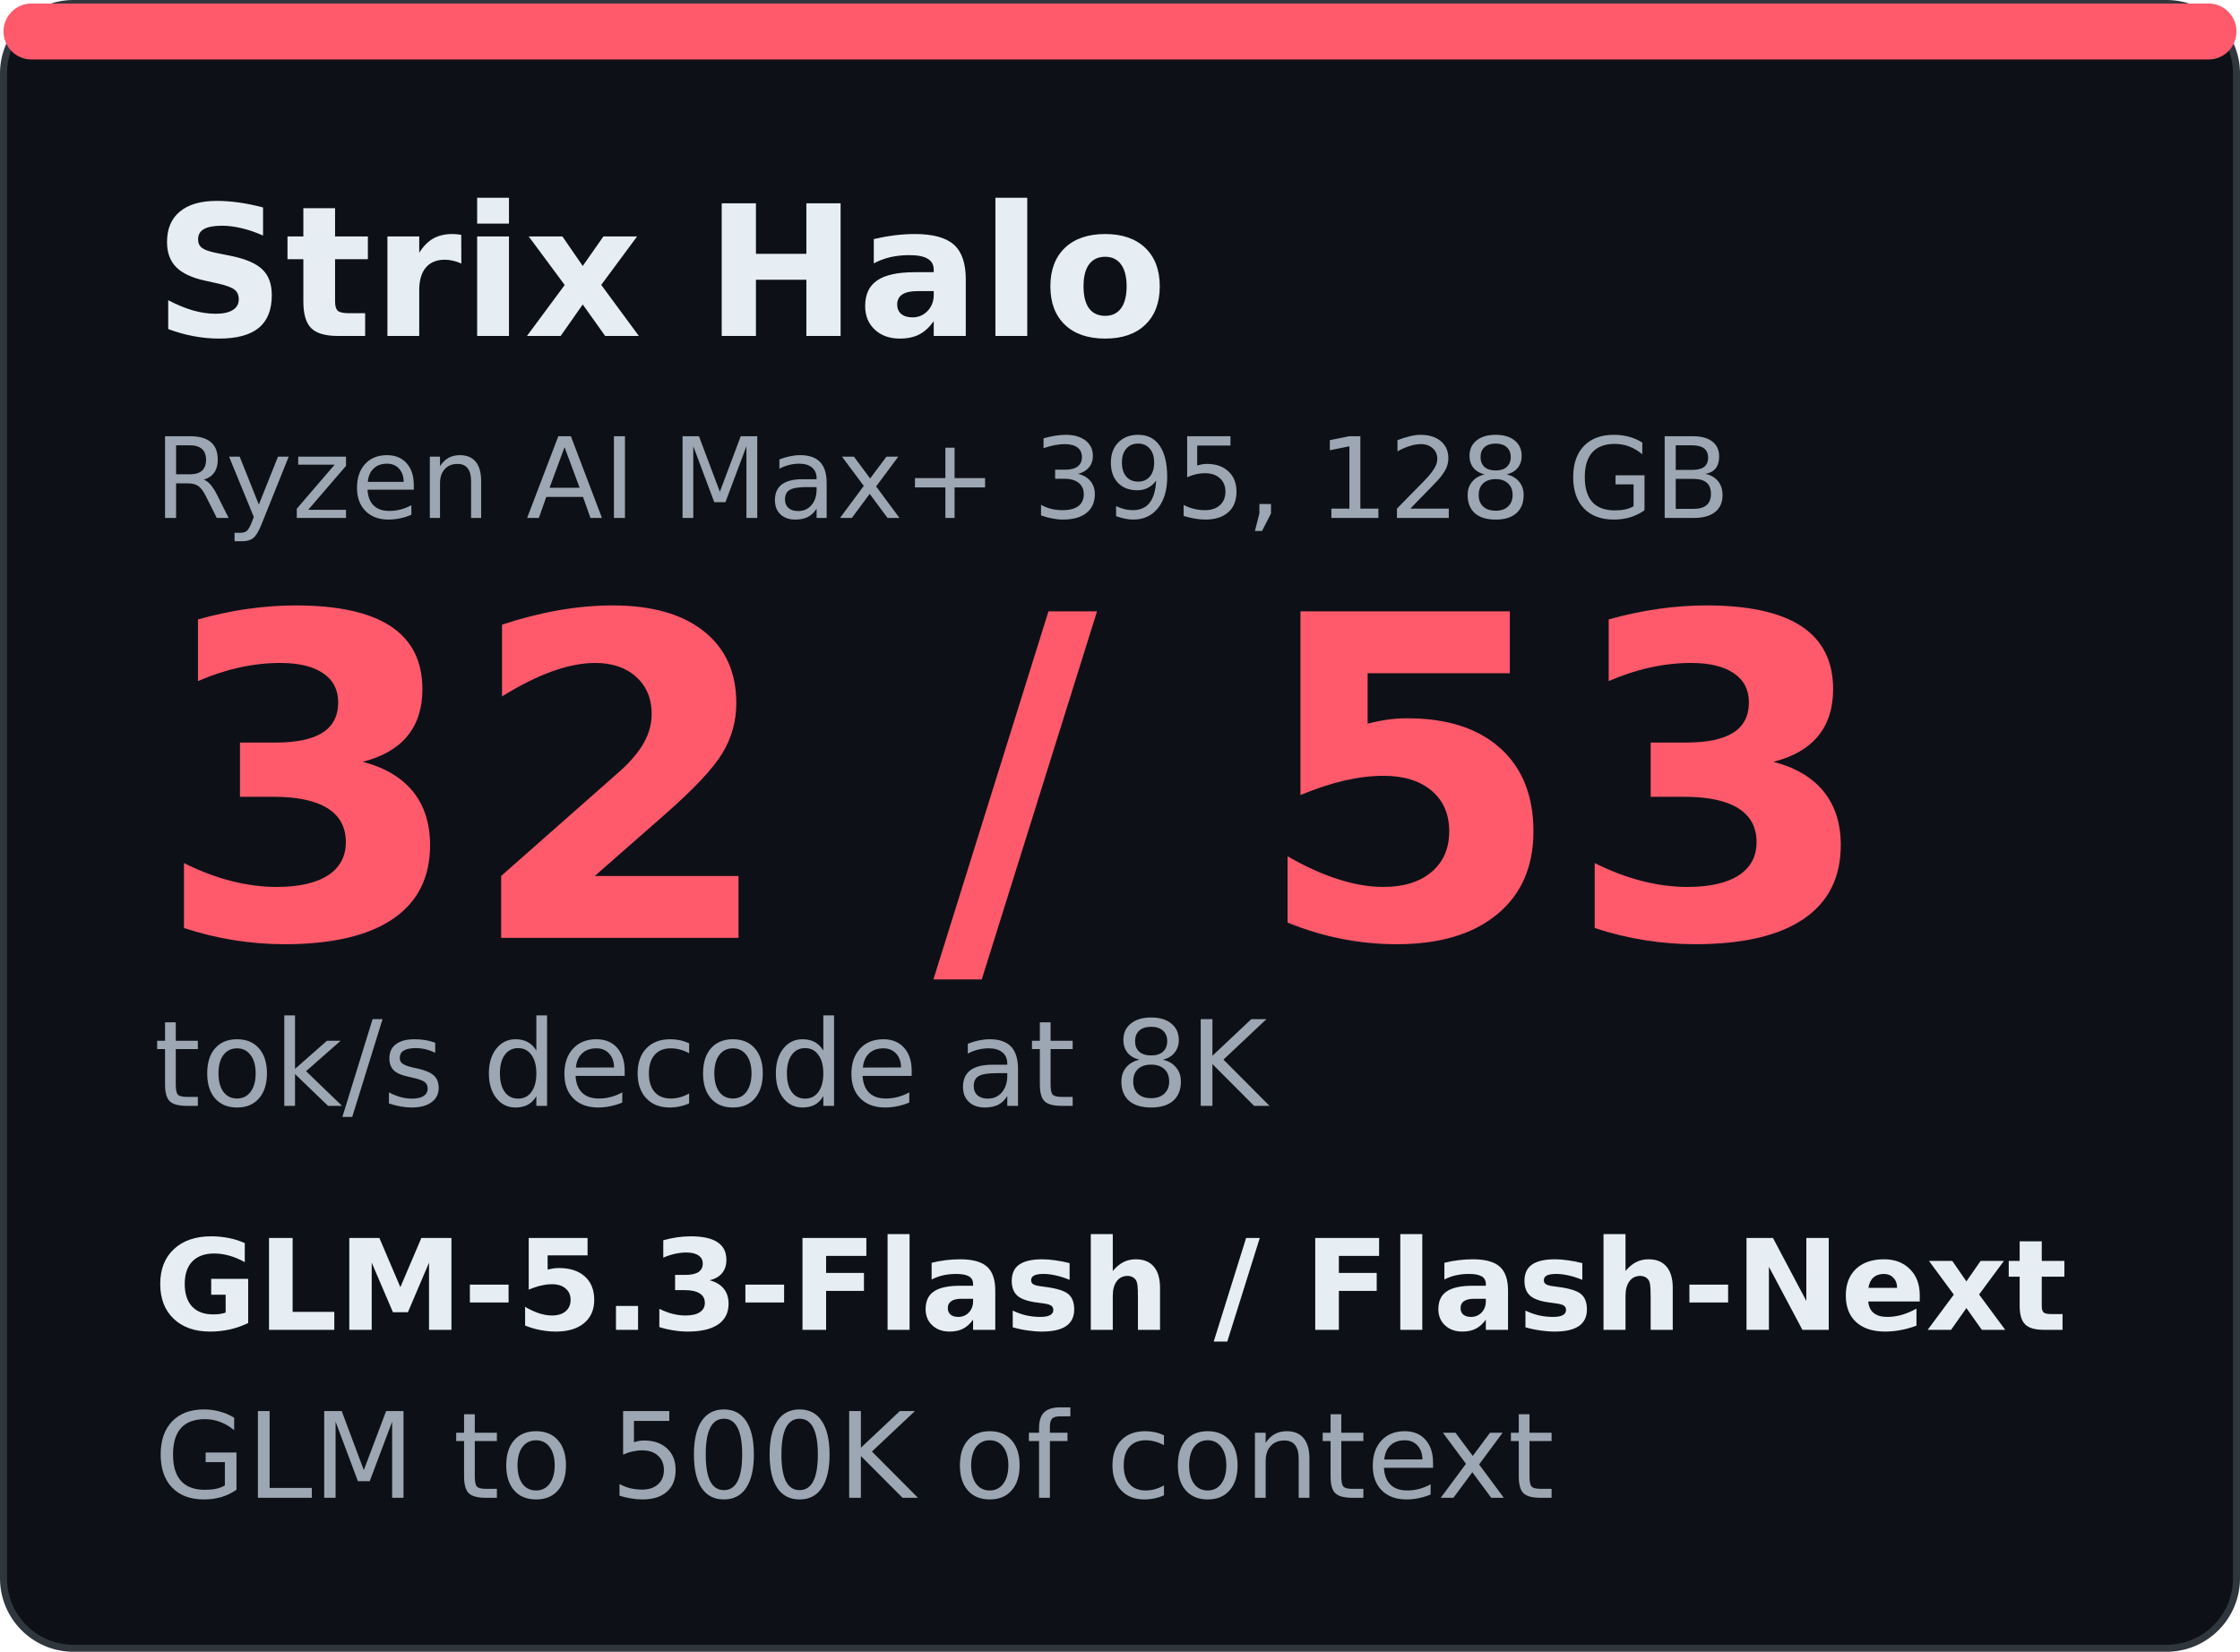
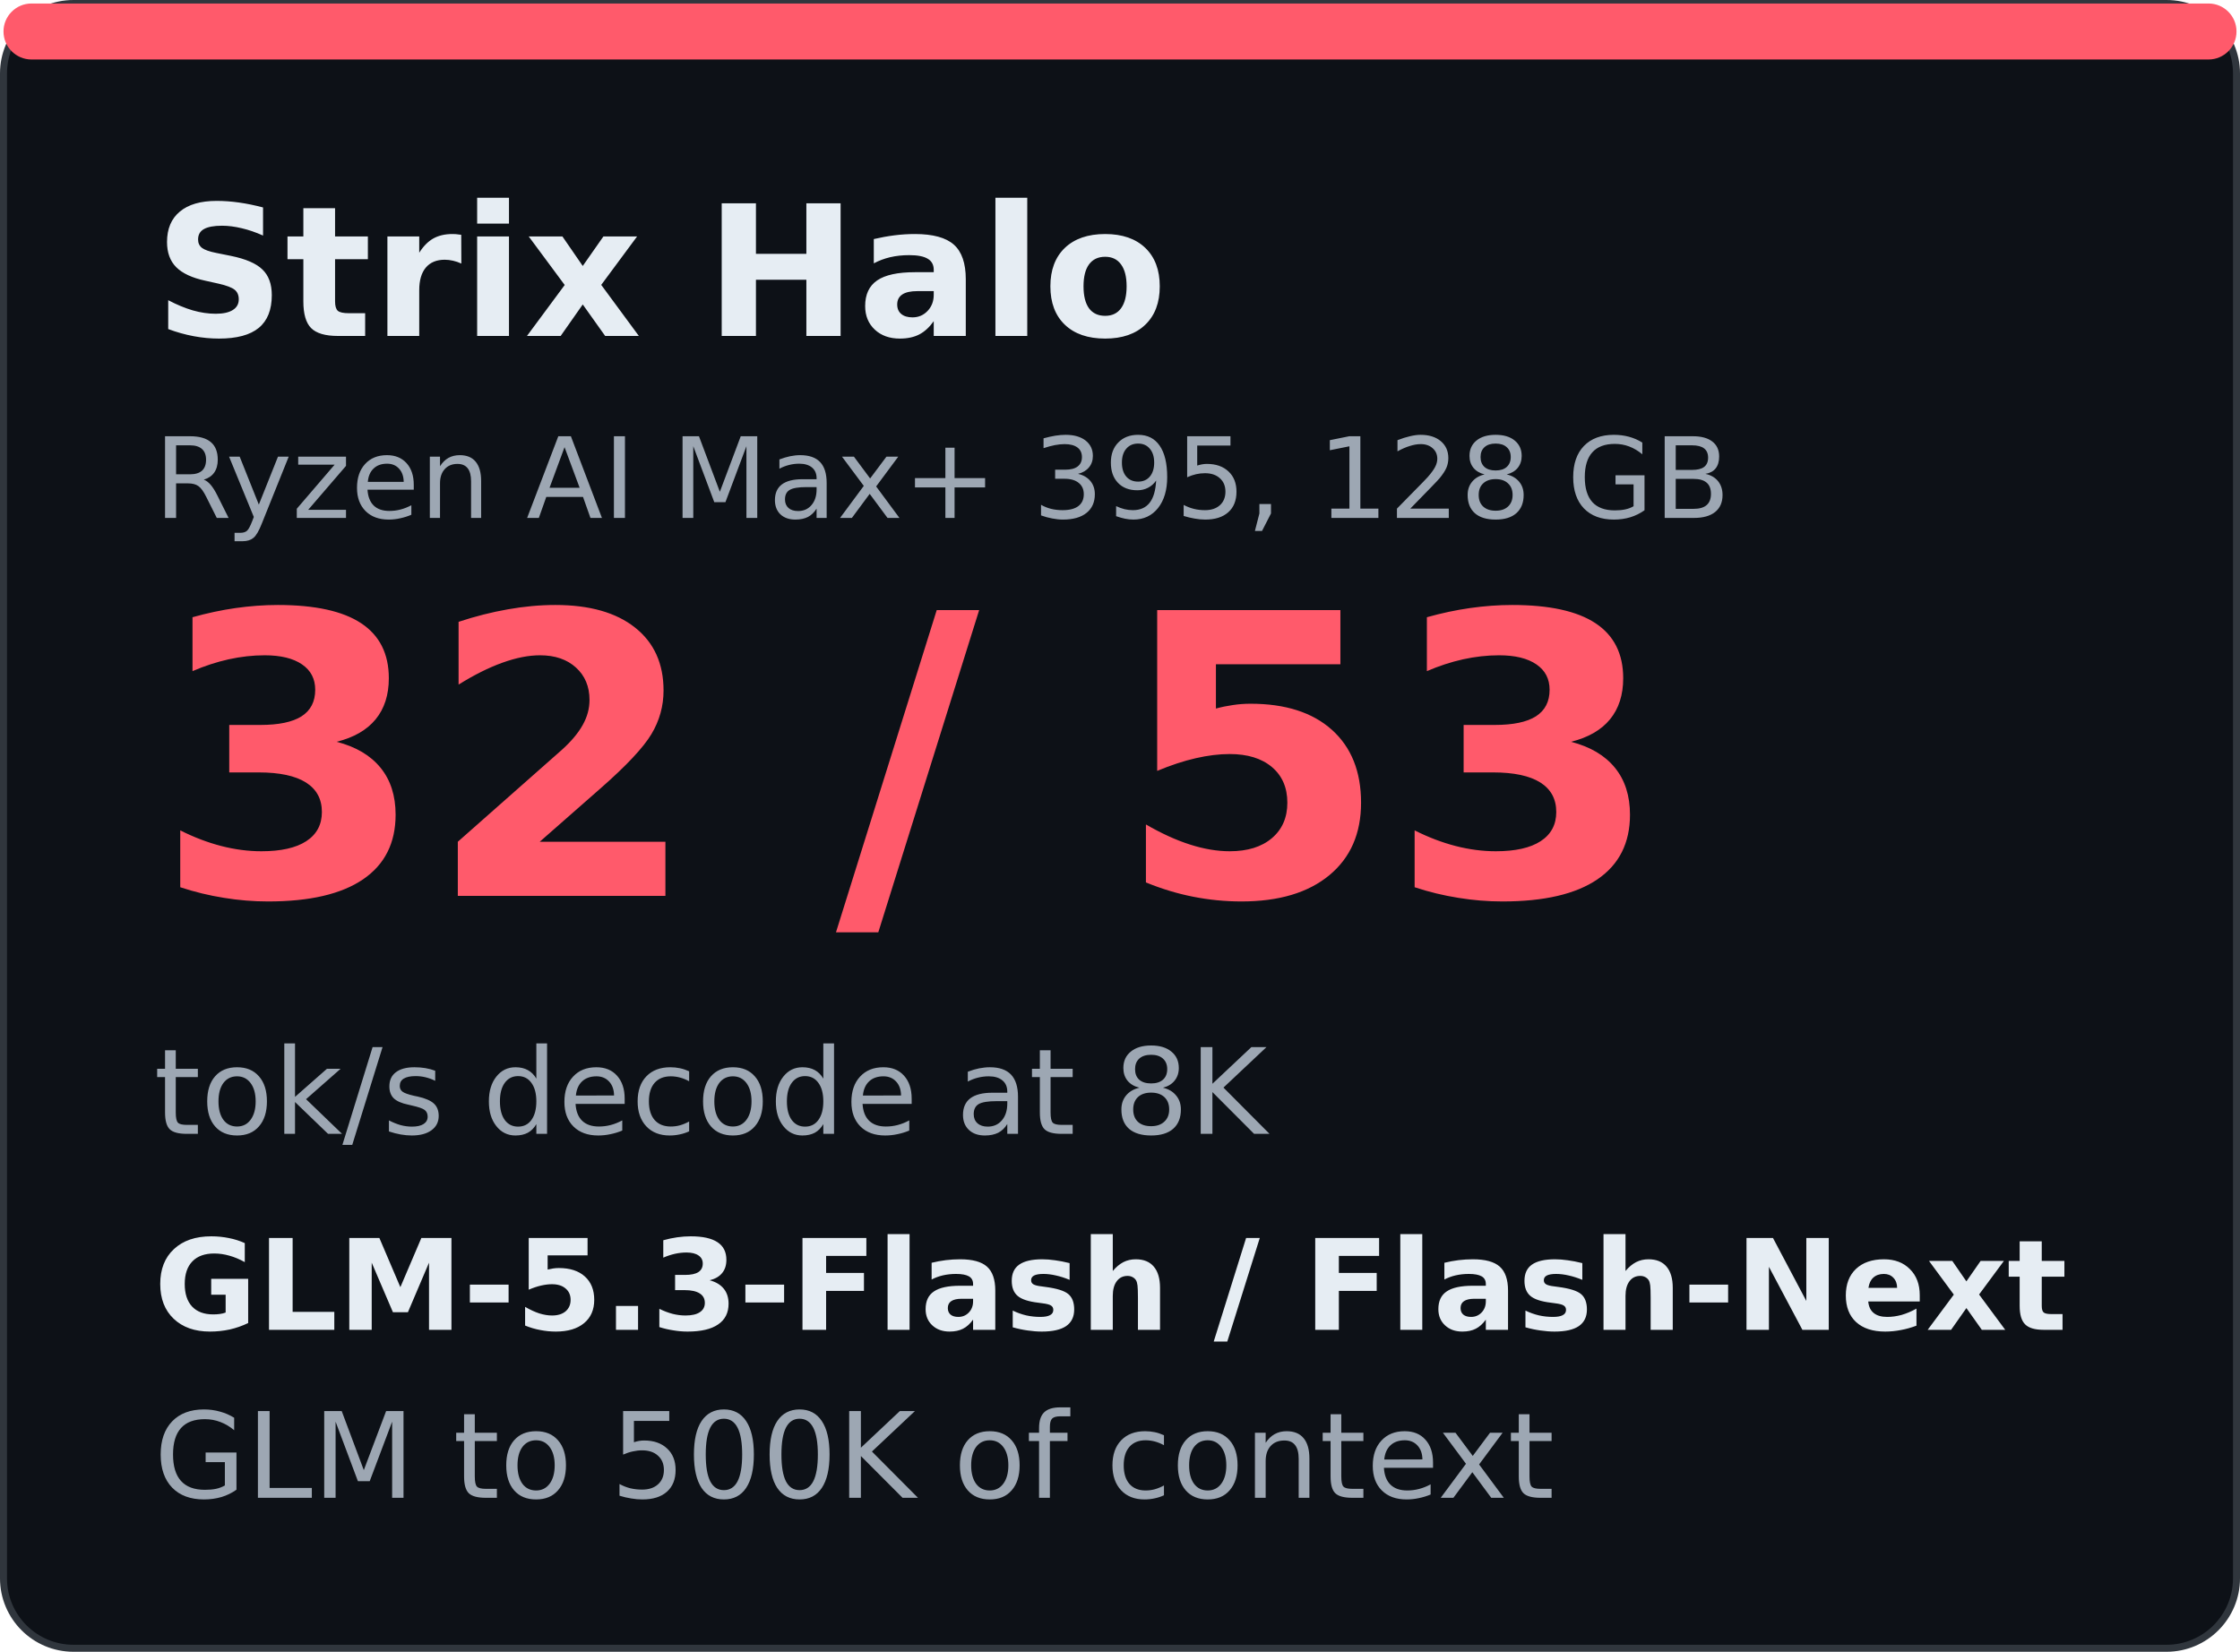
<svg xmlns="http://www.w3.org/2000/svg" width="320" height="236" viewBox="0 0 320 236" font-family="-apple-system,'Segoe UI','Ubuntu Sans','DejaVu Sans',Helvetica,Arial,sans-serif">
  <rect x="0.5" y="0.5" width="319" height="235" rx="10" fill="#0D1117" stroke="#30363D" />
  <rect x="0.5" y="0.5" width="319" height="8" rx="4" fill="#FF5A6B" />
  <text x="22.0" y="48.0" fill="#E6EDF3" font-size="26" text-anchor="start" font-weight="700">Strix Halo</text>
  <text x="22.0" y="74.0" fill="#9DA7B3" font-size="16" text-anchor="start" font-weight="400">Ryzen AI Max+ 395, 128 GB</text>
-   <text x="22.0" y="134.0" fill="#FF5A6B" font-size="64" text-anchor="start" font-weight="700">32 / 53</text>
-   <text x="22.0" y="158.0" fill="#9DA7B3" font-size="17" text-anchor="start" font-weight="400">tok/s decode at 8K</text>
+   <text x="22.0" y="128.0" fill="#FF5A6B" font-size="56" text-anchor="start" font-weight="700">32 / 53</text>
+   <text x="22.0" y="162.0" fill="#9DA7B3" font-size="17" text-anchor="start" font-weight="400">tok/s decode at 8K</text>
  <text x="22.0" y="190.0" fill="#E6EDF3" font-size="18" text-anchor="start" font-weight="700">GLM-5.3-Flash / Flash-Next</text>
  <text x="22.0" y="214.0" fill="#9DA7B3" font-size="17" text-anchor="start" font-weight="400">GLM to 500K of context</text>
</svg>
